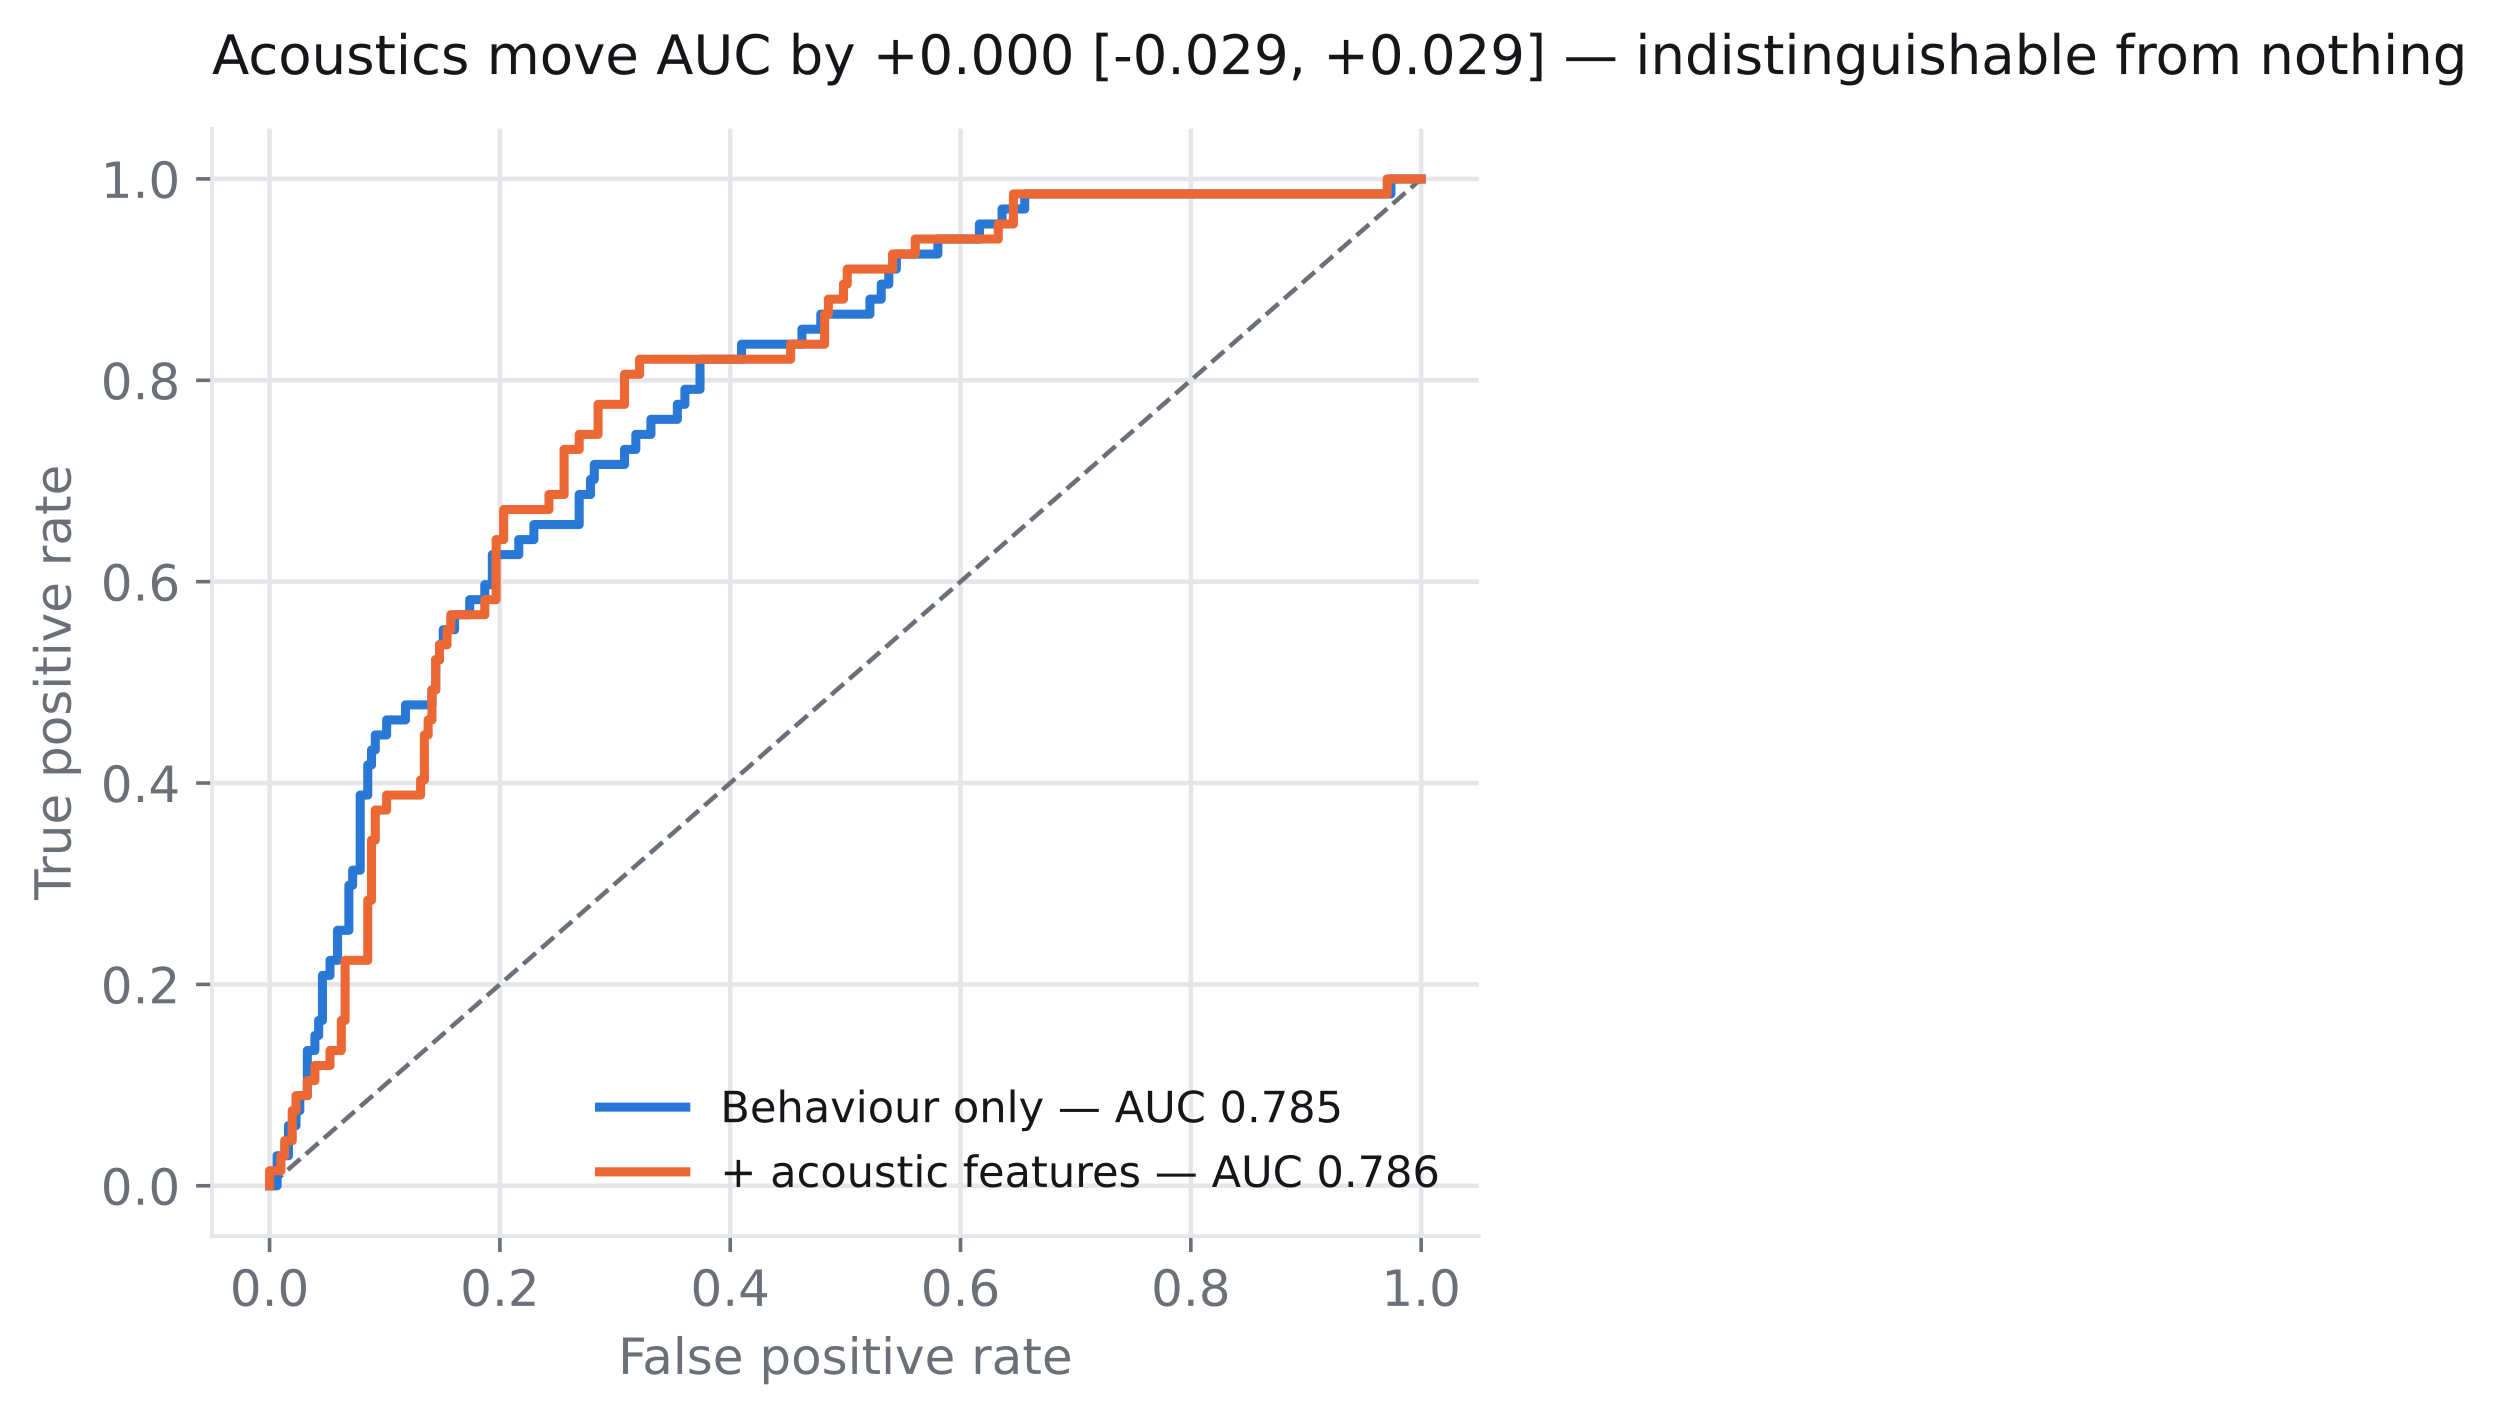
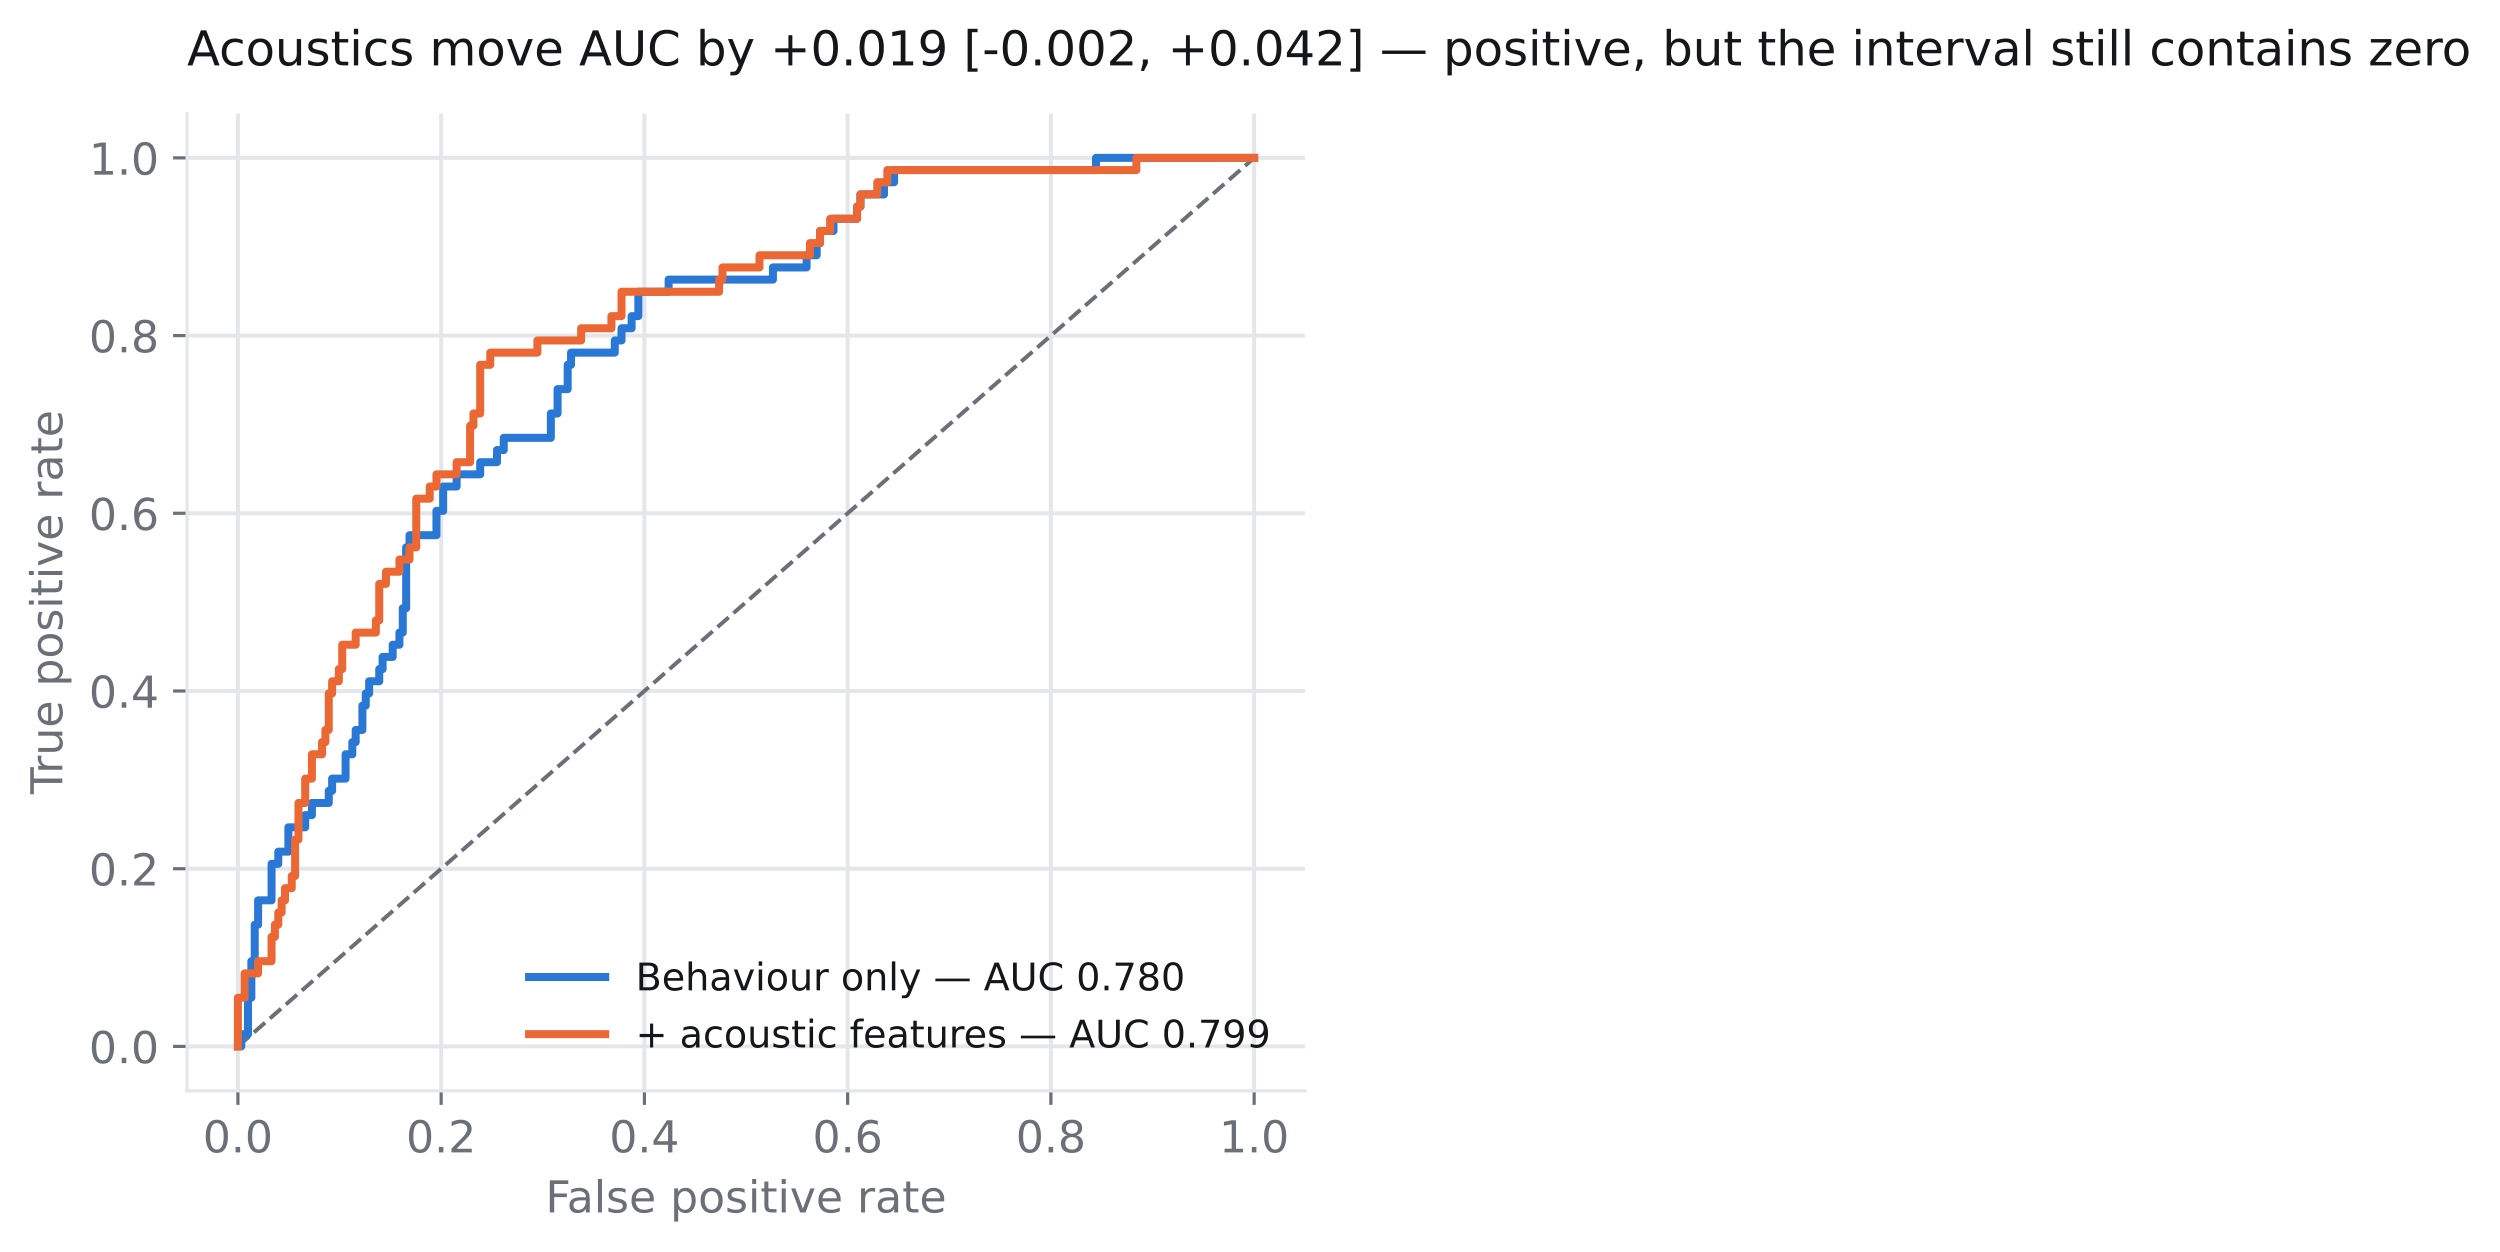
- <svg xmlns="http://www.w3.org/2000/svg" xmlns:xlink="http://www.w3.org/1999/xlink" width="550.629pt" height="312.455pt" viewBox="0 0 550.629 312.455" version="1.1">
+ <svg xmlns="http://www.w3.org/2000/svg" xmlns:xlink="http://www.w3.org/1999/xlink" width="623.956pt" height="312.455pt" viewBox="0 0 623.956 312.455" version="1.1">
  <defs>
    <style type="text/css">*{stroke-linejoin: round; stroke-linecap: butt}</style>
  </defs>
  <g id="figure_1">
    <g id="patch_1">
-       <path d="M 0 312.455  L 550.629 312.455  L 550.629 0  L 0 0  L 0 312.455  z " style="fill: none" />
+       <path d="M 0 312.455  L 623.956 312.455  L 623.956 0  L 0 0  L 0 312.455  z " style="fill: none" />
    </g>
    <g id="axes_1">
      <g id="patch_2">
        <path d="M 46.694 272.254  L 325.694 272.254  L 325.694 28.318  L 46.694 28.318  L 46.694 272.254  z " style="fill: none" />
      </g>
      <g id="matplotlib.axis_1">
        <g id="xtick_1">
          <g id="line2d_1">
            <path d="M 59.376 272.254  L 59.376 28.318  " clip-path="url(#p69eca6e9b6)" style="fill: none; stroke: #e4e6ea; stroke-linecap: square" />
          </g>
          <g id="line2d_2">
            <defs>
              <path id="m1d3ef57451" d="M 0 0  L 0 3.5  " style="stroke: #6b7078; stroke-width: 0.8" />
            </defs>
            <g>
              <use xlink:href="#m1d3ef57451" x="59.376" y="272.254" style="fill: #6b7078; stroke: #6b7078; stroke-width: 0.8" />
            </g>
          </g>
          <g id="text_1">
            <text style="font-size: 11px; font-family: 'DejaVu Sans'; text-anchor: middle; fill: #6b7078" x="59.376" y="287.612" transform="rotate(-0 59.37611 287.6115)">0.0</text>
          </g>
        </g>
        <g id="xtick_2">
          <g id="line2d_3">
            <path d="M 110.103 272.254  L 110.103 28.318  " clip-path="url(#p69eca6e9b6)" style="fill: none; stroke: #e4e6ea; stroke-linecap: square" />
          </g>
          <g id="line2d_4">
            <g>
              <use xlink:href="#m1d3ef57451" x="110.103" y="272.254" style="fill: #6b7078; stroke: #6b7078; stroke-width: 0.8" />
            </g>
          </g>
          <g id="text_2">
            <text style="font-size: 11px; font-family: 'DejaVu Sans'; text-anchor: middle; fill: #6b7078" x="110.103" y="287.612" transform="rotate(-0 110.1034 287.6115)">0.2</text>
          </g>
        </g>
        <g id="xtick_3">
          <g id="line2d_5">
            <path d="M 160.831 272.254  L 160.831 28.318  " clip-path="url(#p69eca6e9b6)" style="fill: none; stroke: #e4e6ea; stroke-linecap: square" />
          </g>
          <g id="line2d_6">
            <g>
              <use xlink:href="#m1d3ef57451" x="160.831" y="272.254" style="fill: #6b7078; stroke: #6b7078; stroke-width: 0.8" />
            </g>
          </g>
          <g id="text_3">
            <text style="font-size: 11px; font-family: 'DejaVu Sans'; text-anchor: middle; fill: #6b7078" x="160.831" y="287.612" transform="rotate(-0 160.8307 287.6115)">0.4</text>
          </g>
        </g>
        <g id="xtick_4">
          <g id="line2d_7">
            <path d="M 211.558 272.254  L 211.558 28.318  " clip-path="url(#p69eca6e9b6)" style="fill: none; stroke: #e4e6ea; stroke-linecap: square" />
          </g>
          <g id="line2d_8">
            <g>
              <use xlink:href="#m1d3ef57451" x="211.558" y="272.254" style="fill: #6b7078; stroke: #6b7078; stroke-width: 0.8" />
            </g>
          </g>
          <g id="text_4">
            <text style="font-size: 11px; font-family: 'DejaVu Sans'; text-anchor: middle; fill: #6b7078" x="211.558" y="287.612" transform="rotate(-0 211.5579 287.6115)">0.6</text>
          </g>
        </g>
        <g id="xtick_5">
          <g id="line2d_9">
            <path d="M 262.285 272.254  L 262.285 28.318  " clip-path="url(#p69eca6e9b6)" style="fill: none; stroke: #e4e6ea; stroke-linecap: square" />
          </g>
          <g id="line2d_10">
            <g>
              <use xlink:href="#m1d3ef57451" x="262.285" y="272.254" style="fill: #6b7078; stroke: #6b7078; stroke-width: 0.8" />
            </g>
          </g>
          <g id="text_5">
            <text style="font-size: 11px; font-family: 'DejaVu Sans'; text-anchor: middle; fill: #6b7078" x="262.285" y="287.612" transform="rotate(-0 262.2852 287.6115)">0.8</text>
          </g>
        </g>
        <g id="xtick_6">
          <g id="line2d_11">
            <path d="M 313.012 272.254  L 313.012 28.318  " clip-path="url(#p69eca6e9b6)" style="fill: none; stroke: #e4e6ea; stroke-linecap: square" />
          </g>
          <g id="line2d_12">
            <g>
              <use xlink:href="#m1d3ef57451" x="313.012" y="272.254" style="fill: #6b7078; stroke: #6b7078; stroke-width: 0.8" />
            </g>
          </g>
          <g id="text_6">
            <text style="font-size: 11px; font-family: 'DejaVu Sans'; text-anchor: middle; fill: #6b7078" x="313.012" y="287.612" transform="rotate(-0 313.0125 287.6115)">1.0</text>
          </g>
        </g>
        <g id="text_7">
          <text style="font-size: 11px; font-family: 'DejaVu Sans'; text-anchor: middle; fill: #6b7078" x="186.194" y="302.612" transform="rotate(-0 186.1943 302.6124)">False positive rate</text>
        </g>
      </g>
      <g id="matplotlib.axis_2">
        <g id="ytick_1">
          <g id="line2d_13">
            <path d="M 46.694 261.166  L 325.694 261.166  " clip-path="url(#p69eca6e9b6)" style="fill: none; stroke: #e4e6ea; stroke-linecap: square" />
          </g>
          <g id="line2d_14">
            <defs>
              <path id="md67586d767" d="M 0 0  L -3.5 0  " style="stroke: #6b7078; stroke-width: 0.8" />
            </defs>
            <g>
              <use xlink:href="#md67586d767" x="46.694" y="261.166" style="fill: #6b7078; stroke: #6b7078; stroke-width: 0.8" />
            </g>
          </g>
          <g id="text_8">
            <text style="font-size: 11px; font-family: 'DejaVu Sans'; text-anchor: end; fill: #6b7078" x="39.694" y="265.345" transform="rotate(-0 39.6943 265.3448)">0.0</text>
          </g>
        </g>
        <g id="ytick_2">
          <g id="line2d_15">
            <path d="M 46.694 216.814  L 325.694 216.814  " clip-path="url(#p69eca6e9b6)" style="fill: none; stroke: #e4e6ea; stroke-linecap: square" />
          </g>
          <g id="line2d_16">
            <g>
              <use xlink:href="#md67586d767" x="46.694" y="216.814" style="fill: #6b7078; stroke: #6b7078; stroke-width: 0.8" />
            </g>
          </g>
          <g id="text_9">
            <text style="font-size: 11px; font-family: 'DejaVu Sans'; text-anchor: end; fill: #6b7078" x="39.694" y="220.993" transform="rotate(-0 39.6943 220.9928)">0.2</text>
          </g>
        </g>
        <g id="ytick_3">
          <g id="line2d_17">
            <path d="M 46.694 172.462  L 325.694 172.462  " clip-path="url(#p69eca6e9b6)" style="fill: none; stroke: #e4e6ea; stroke-linecap: square" />
          </g>
          <g id="line2d_18">
            <g>
              <use xlink:href="#md67586d767" x="46.694" y="172.462" style="fill: #6b7078; stroke: #6b7078; stroke-width: 0.8" />
            </g>
          </g>
          <g id="text_10">
            <text style="font-size: 11px; font-family: 'DejaVu Sans'; text-anchor: end; fill: #6b7078" x="39.694" y="176.641" transform="rotate(-0 39.6943 176.6408)">0.4</text>
          </g>
        </g>
        <g id="ytick_4">
          <g id="line2d_19">
            <path d="M 46.694 128.11  L 325.694 128.11  " clip-path="url(#p69eca6e9b6)" style="fill: none; stroke: #e4e6ea; stroke-linecap: square" />
          </g>
          <g id="line2d_20">
            <g>
              <use xlink:href="#md67586d767" x="46.694" y="128.11" style="fill: #6b7078; stroke: #6b7078; stroke-width: 0.8" />
            </g>
          </g>
          <g id="text_11">
            <text style="font-size: 11px; font-family: 'DejaVu Sans'; text-anchor: end; fill: #6b7078" x="39.694" y="132.289" transform="rotate(-0 39.6943 132.2888)">0.6</text>
          </g>
        </g>
        <g id="ytick_5">
          <g id="line2d_21">
            <path d="M 46.694 83.758  L 325.694 83.758  " clip-path="url(#p69eca6e9b6)" style="fill: none; stroke: #e4e6ea; stroke-linecap: square" />
          </g>
          <g id="line2d_22">
            <g>
              <use xlink:href="#md67586d767" x="46.694" y="83.758" style="fill: #6b7078; stroke: #6b7078; stroke-width: 0.8" />
            </g>
          </g>
          <g id="text_12">
            <text style="font-size: 11px; font-family: 'DejaVu Sans'; text-anchor: end; fill: #6b7078" x="39.694" y="87.937" transform="rotate(-0 39.6943 87.93684)">0.8</text>
          </g>
        </g>
        <g id="ytick_6">
          <g id="line2d_23">
            <path d="M 46.694 39.406  L 325.694 39.406  " clip-path="url(#p69eca6e9b6)" style="fill: none; stroke: #e4e6ea; stroke-linecap: square" />
          </g>
          <g id="line2d_24">
            <g>
              <use xlink:href="#md67586d767" x="46.694" y="39.406" style="fill: #6b7078; stroke: #6b7078; stroke-width: 0.8" />
            </g>
          </g>
          <g id="text_13">
            <text style="font-size: 11px; font-family: 'DejaVu Sans'; text-anchor: end; fill: #6b7078" x="39.694" y="43.585" transform="rotate(-0 39.6943 43.58484)">1.0</text>
          </g>
        </g>
        <g id="text_14">
          <text style="font-size: 11px; font-family: 'DejaVu Sans'; text-anchor: middle; fill: #6b7078" x="15.558" y="150.286" transform="rotate(-90 15.55828 150.2861)">True positive rate</text>
        </g>
      </g>
      <g id="line2d_25">
        <path d="M 59.376 261.166  L 313.012 39.406  " clip-path="url(#p69eca6e9b6)" style="fill: none; stroke-dasharray: 3.7,1.6; stroke-dashoffset: 0; stroke: #6b7078" />
      </g>
      <g id="line2d_26">
-         <path d="M 59.376 261.166  L 60.208 261.166  L 61.039 261.166  L 61.039 254.546  L 63.534 254.546  L 63.534 247.927  L 65.197 247.927  L 65.197 244.617  L 66.029 244.617  L 66.029 241.307  L 67.692 241.307  L 67.692 231.377  L 69.355 231.377  L 69.355 228.068  L 70.187 228.068  L 70.187 224.758  L 71.018 224.758  L 71.018 214.828  L 72.682 214.828  L 72.682 211.518  L 74.345 211.518  L 74.345 204.899  L 76.84 204.899  L 76.84 194.969  L 77.671 194.969  L 77.671 191.659  L 79.334 191.659  L 79.334 175.11  L 80.998 175.11  L 80.998 168.49  L 81.829 168.49  L 81.829 165.18  L 82.661 165.18  L 82.661 161.871  L 85.156 161.871  L 85.156 158.561  L 89.314 158.561  L 89.314 155.251  L 95.135 155.251  L 95.135 151.941  L 95.966 151.941  L 95.966 145.321  L 96.798 145.321  L 96.798 142.011  L 97.629 142.011  L 97.629 138.702  L 100.124 138.702  L 100.124 135.392  L 103.451 135.392  L 103.451 132.082  L 106.777 132.082  L 106.777 128.772  L 108.44 128.772  L 108.44 122.152  L 114.261 122.152  L 114.261 118.843  L 117.588 118.843  L 117.588 115.533  L 127.567 115.533  L 127.567 108.913  L 130.062 108.913  L 130.062 105.603  L 130.893 105.603  L 130.893 102.293  L 137.546 102.293  L 137.546 98.983  L 140.041 98.983  L 140.041 95.674  L 143.367 95.674  L 143.367 92.364  L 149.188 92.364  L 149.188 89.054  L 150.852 89.054  L 150.852 85.744  L 154.178 85.744  L 154.178 79.124  L 163.325 79.124  L 163.325 75.814  L 176.631 75.814  L 176.631 72.505  L 180.789 72.505  L 180.789 69.195  L 191.6 69.195  L 191.6 65.885  L 194.094 65.885  L 194.094 62.575  L 195.758 62.575  L 195.758 59.265  L 197.421 59.265  L 197.421 55.955  L 206.568 55.955  L 206.568 52.646  L 215.716 52.646  L 215.716 49.336  L 220.705 49.336  L 220.705 46.026  L 225.695 46.026  L 225.695 42.716  L 306.36 42.716  L 306.36 39.406  L 313.012 39.406  " clip-path="url(#p69eca6e9b6)" style="fill: none; stroke: #2a78d6; stroke-width: 2; stroke-linecap: square" />
+         <path d="M 59.376 261.166  L 60.216 261.166  L 60.216 258.128  L 61.896 258.128  L 61.896 249.015  L 62.736 249.015  L 62.736 239.901  L 63.575 239.901  L 63.575 230.788  L 64.415 230.788  L 64.415 224.712  L 67.775 224.712  L 67.775 215.599  L 69.454 215.599  L 69.454 212.561  L 71.974 212.561  L 71.974 206.486  L 76.173 206.486  L 76.173 203.448  L 77.853 203.448  L 77.853 200.41  L 82.052 200.41  L 82.052 197.372  L 82.892 197.372  L 82.892 194.334  L 86.251 194.334  L 86.251 188.259  L 87.931 188.259  L 87.931 185.221  L 88.771 185.221  L 88.771 182.183  L 90.451 182.183  L 90.451 176.107  L 91.291 176.107  L 91.291 173.07  L 92.13 173.07  L 92.13 170.032  L 94.65 170.032  L 94.65 166.994  L 95.49 166.994  L 95.49 163.956  L 98.009 163.956  L 98.009 160.918  L 99.689 160.918  L 99.689 157.881  L 100.529 157.881  L 100.529 151.805  L 101.369 151.805  L 101.369 136.616  L 102.209 136.616  L 102.209 133.578  L 108.928 133.578  L 108.928 127.503  L 110.607 127.503  L 110.607 121.427  L 113.967 121.427  L 113.967 118.389  L 119.846 118.389  L 119.846 115.351  L 124.045 115.351  L 124.045 112.314  L 125.725 112.314  L 125.725 109.276  L 137.483 109.276  L 137.483 103.2  L 139.162 103.2  L 139.162 97.124  L 141.682 97.124  L 141.682 91.049  L 142.522 91.049  L 142.522 88.011  L 153.44 88.011  L 153.44 84.973  L 155.12 84.973  L 155.12 81.935  L 157.639 81.935  L 157.639 78.898  L 159.319 78.898  L 159.319 72.822  L 166.878 72.822  L 166.878 69.784  L 192.913 69.784  L 192.913 66.746  L 201.312 66.746  L 201.312 63.709  L 203.831 63.709  L 203.831 60.671  L 204.671 60.671  L 204.671 57.633  L 208.031 57.633  L 208.031 54.595  L 213.91 54.595  L 213.91 51.557  L 214.749 51.557  L 214.749 48.52  L 220.628 48.52  L 220.628 45.482  L 223.148 45.482  L 223.148 42.444  L 273.539 42.444  L 273.539 39.406  L 313.012 39.406  " clip-path="url(#p69eca6e9b6)" style="fill: none; stroke: #2a78d6; stroke-width: 2; stroke-linecap: square" />
      </g>
      <g id="line2d_27">
-         <path d="M 59.376 261.166  L 59.376 257.856  L 61.871 257.856  L 61.871 254.546  L 62.702 254.546  L 62.702 251.237  L 64.366 251.237  L 64.366 244.617  L 65.197 244.617  L 65.197 241.307  L 67.692 241.307  L 67.692 237.997  L 69.355 237.997  L 69.355 234.687  L 72.682 234.687  L 72.682 231.377  L 75.176 231.377  L 75.176 224.758  L 76.008 224.758  L 76.008 211.518  L 80.998 211.518  L 80.998 198.279  L 81.829 198.279  L 81.829 185.04  L 82.661 185.04  L 82.661 178.42  L 85.156 178.42  L 85.156 175.11  L 92.64 175.11  L 92.64 171.8  L 93.471 171.8  L 93.471 161.871  L 94.303 161.871  L 94.303 158.561  L 95.135 158.561  L 95.135 151.941  L 95.966 151.941  L 95.966 145.321  L 96.798 145.321  L 96.798 142.011  L 98.461 142.011  L 98.461 138.702  L 99.293 138.702  L 99.293 135.392  L 106.777 135.392  L 106.777 132.082  L 109.272 132.082  L 109.272 118.843  L 110.935 118.843  L 110.935 112.223  L 120.914 112.223  L 120.914 108.913  L 124.24 108.913  L 124.24 98.983  L 127.567 98.983  L 127.567 95.674  L 131.725 95.674  L 131.725 89.054  L 137.546 89.054  L 137.546 82.434  L 140.872 82.434  L 140.872 79.124  L 174.136 79.124  L 174.136 75.814  L 181.621 75.814  L 181.621 69.195  L 182.452 69.195  L 182.452 65.885  L 185.779 65.885  L 185.779 62.575  L 186.61 62.575  L 186.61 59.265  L 196.589 59.265  L 196.589 55.955  L 201.579 55.955  L 201.579 52.646  L 219.874 52.646  L 219.874 49.336  L 223.2 49.336  L 223.2 42.716  L 305.528 42.716  L 305.528 39.406  L 313.012 39.406  " clip-path="url(#p69eca6e9b6)" style="fill: none; stroke: #eb6834; stroke-width: 2; stroke-linecap: square" />
+         <path d="M 59.376 261.166  L 59.376 258.128  L 59.376 249.015  L 61.056 249.015  L 61.056 242.939  L 64.415 242.939  L 64.415 239.901  L 67.775 239.901  L 67.775 233.826  L 68.615 233.826  L 68.615 230.788  L 69.454 230.788  L 69.454 227.75  L 70.294 227.75  L 70.294 224.712  L 71.134 224.712  L 71.134 221.675  L 72.814 221.675  L 72.814 218.637  L 73.654 218.637  L 73.654 209.523  L 74.494 209.523  L 74.494 200.41  L 76.173 200.41  L 76.173 194.334  L 77.853 194.334  L 77.853 188.259  L 80.373 188.259  L 80.373 185.221  L 81.212 185.221  L 81.212 182.183  L 82.052 182.183  L 82.052 173.07  L 82.892 173.07  L 82.892 170.032  L 84.572 170.032  L 84.572 166.994  L 85.412 166.994  L 85.412 160.918  L 88.771 160.918  L 88.771 157.881  L 93.81 157.881  L 93.81 154.843  L 94.65 154.843  L 94.65 145.729  L 96.33 145.729  L 96.33 142.692  L 99.689 142.692  L 99.689 139.654  L 102.209 139.654  L 102.209 136.616  L 103.888 136.616  L 103.888 124.465  L 107.248 124.465  L 107.248 121.427  L 108.928 121.427  L 108.928 118.389  L 113.967 118.389  L 113.967 115.351  L 117.326 115.351  L 117.326 106.238  L 118.166 106.238  L 118.166 103.2  L 119.846 103.2  L 119.846 91.049  L 122.365 91.049  L 122.365 88.011  L 134.123 88.011  L 134.123 84.973  L 145.041 84.973  L 145.041 81.935  L 152.6 81.935  L 152.6 78.898  L 155.12 78.898  L 155.12 72.822  L 179.475 72.822  L 179.475 69.784  L 180.315 69.784  L 180.315 66.746  L 189.554 66.746  L 189.554 63.709  L 202.152 63.709  L 202.152 60.671  L 204.671 60.671  L 204.671 57.633  L 207.191 57.633  L 207.191 54.595  L 213.91 54.595  L 213.91 51.557  L 214.749 51.557  L 214.749 48.52  L 218.949 48.52  L 218.949 45.482  L 221.468 45.482  L 221.468 42.444  L 283.618 42.444  L 283.618 39.406  L 313.012 39.406  " clip-path="url(#p69eca6e9b6)" style="fill: none; stroke: #eb6834; stroke-width: 2; stroke-linecap: square" />
      </g>
      <g id="patch_3">
        <path d="M 46.694 272.254  L 46.694 28.318  " style="fill: none; stroke: #e4e6ea; stroke-width: 0.8; stroke-linejoin: miter; stroke-linecap: square" />
      </g>
      <g id="patch_4">
        <path d="M 46.694 272.254  L 325.694 272.254  " style="fill: none; stroke: #e4e6ea; stroke-width: 0.8; stroke-linejoin: miter; stroke-linecap: square" />
      </g>
      <g id="text_15">
-         <text style="font-size: 12px; font-family: 'DejaVu Sans'; text-anchor: start; fill: #14161a" x="46.694" y="16.318" transform="rotate(-0 46.6943 16.31812)">Acoustics move AUC by +0.000 [-0.029, +0.029] — indistinguishable from nothing</text>
+         <text style="font-size: 12px; font-family: 'DejaVu Sans'; text-anchor: start; fill: #14161a" x="46.694" y="16.318" transform="rotate(-0 46.6943 16.31812)">Acoustics move AUC by +0.019 [-0.002, +0.042] — positive, but the interval still contains zero</text>
      </g>
      <g id="legend_1">
        <g id="line2d_28">
          <path d="M 132.044 243.846  L 141.544 243.846  L 151.044 243.846  " style="fill: none; stroke: #2a78d6; stroke-width: 2; stroke-linecap: square" />
        </g>
        <g id="text_16">
-           <text style="font-size: 9.5px; font-family: 'DejaVu Sans'; text-anchor: start; fill: #14161a" x="158.644" y="247.171" transform="rotate(-0 158.6442 247.1712)">Behaviour only — AUC 0.785</text>
+           <text style="font-size: 9.5px; font-family: 'DejaVu Sans'; text-anchor: start; fill: #14161a" x="158.644" y="247.171" transform="rotate(-0 158.6442 247.1712)">Behaviour only — AUC 0.780</text>
        </g>
        <g id="line2d_29">
          <path d="M 132.044 258.097  L 141.544 258.097  L 151.044 258.097  " style="fill: none; stroke: #eb6834; stroke-width: 2; stroke-linecap: square" />
        </g>
        <g id="text_17">
-           <text style="font-size: 9.5px; font-family: 'DejaVu Sans'; text-anchor: start; fill: #14161a" x="158.644" y="261.422" transform="rotate(-0 158.6442 261.4219)">+ acoustic features — AUC 0.786</text>
+           <text style="font-size: 9.5px; font-family: 'DejaVu Sans'; text-anchor: start; fill: #14161a" x="158.644" y="261.422" transform="rotate(-0 158.6442 261.4219)">+ acoustic features — AUC 0.799</text>
        </g>
      </g>
    </g>
  </g>
  <defs>
    <clipPath id="p69eca6e9b6">
      <rect x="46.694" y="28.318" width="279" height="243.936" />
    </clipPath>
  </defs>
</svg>
